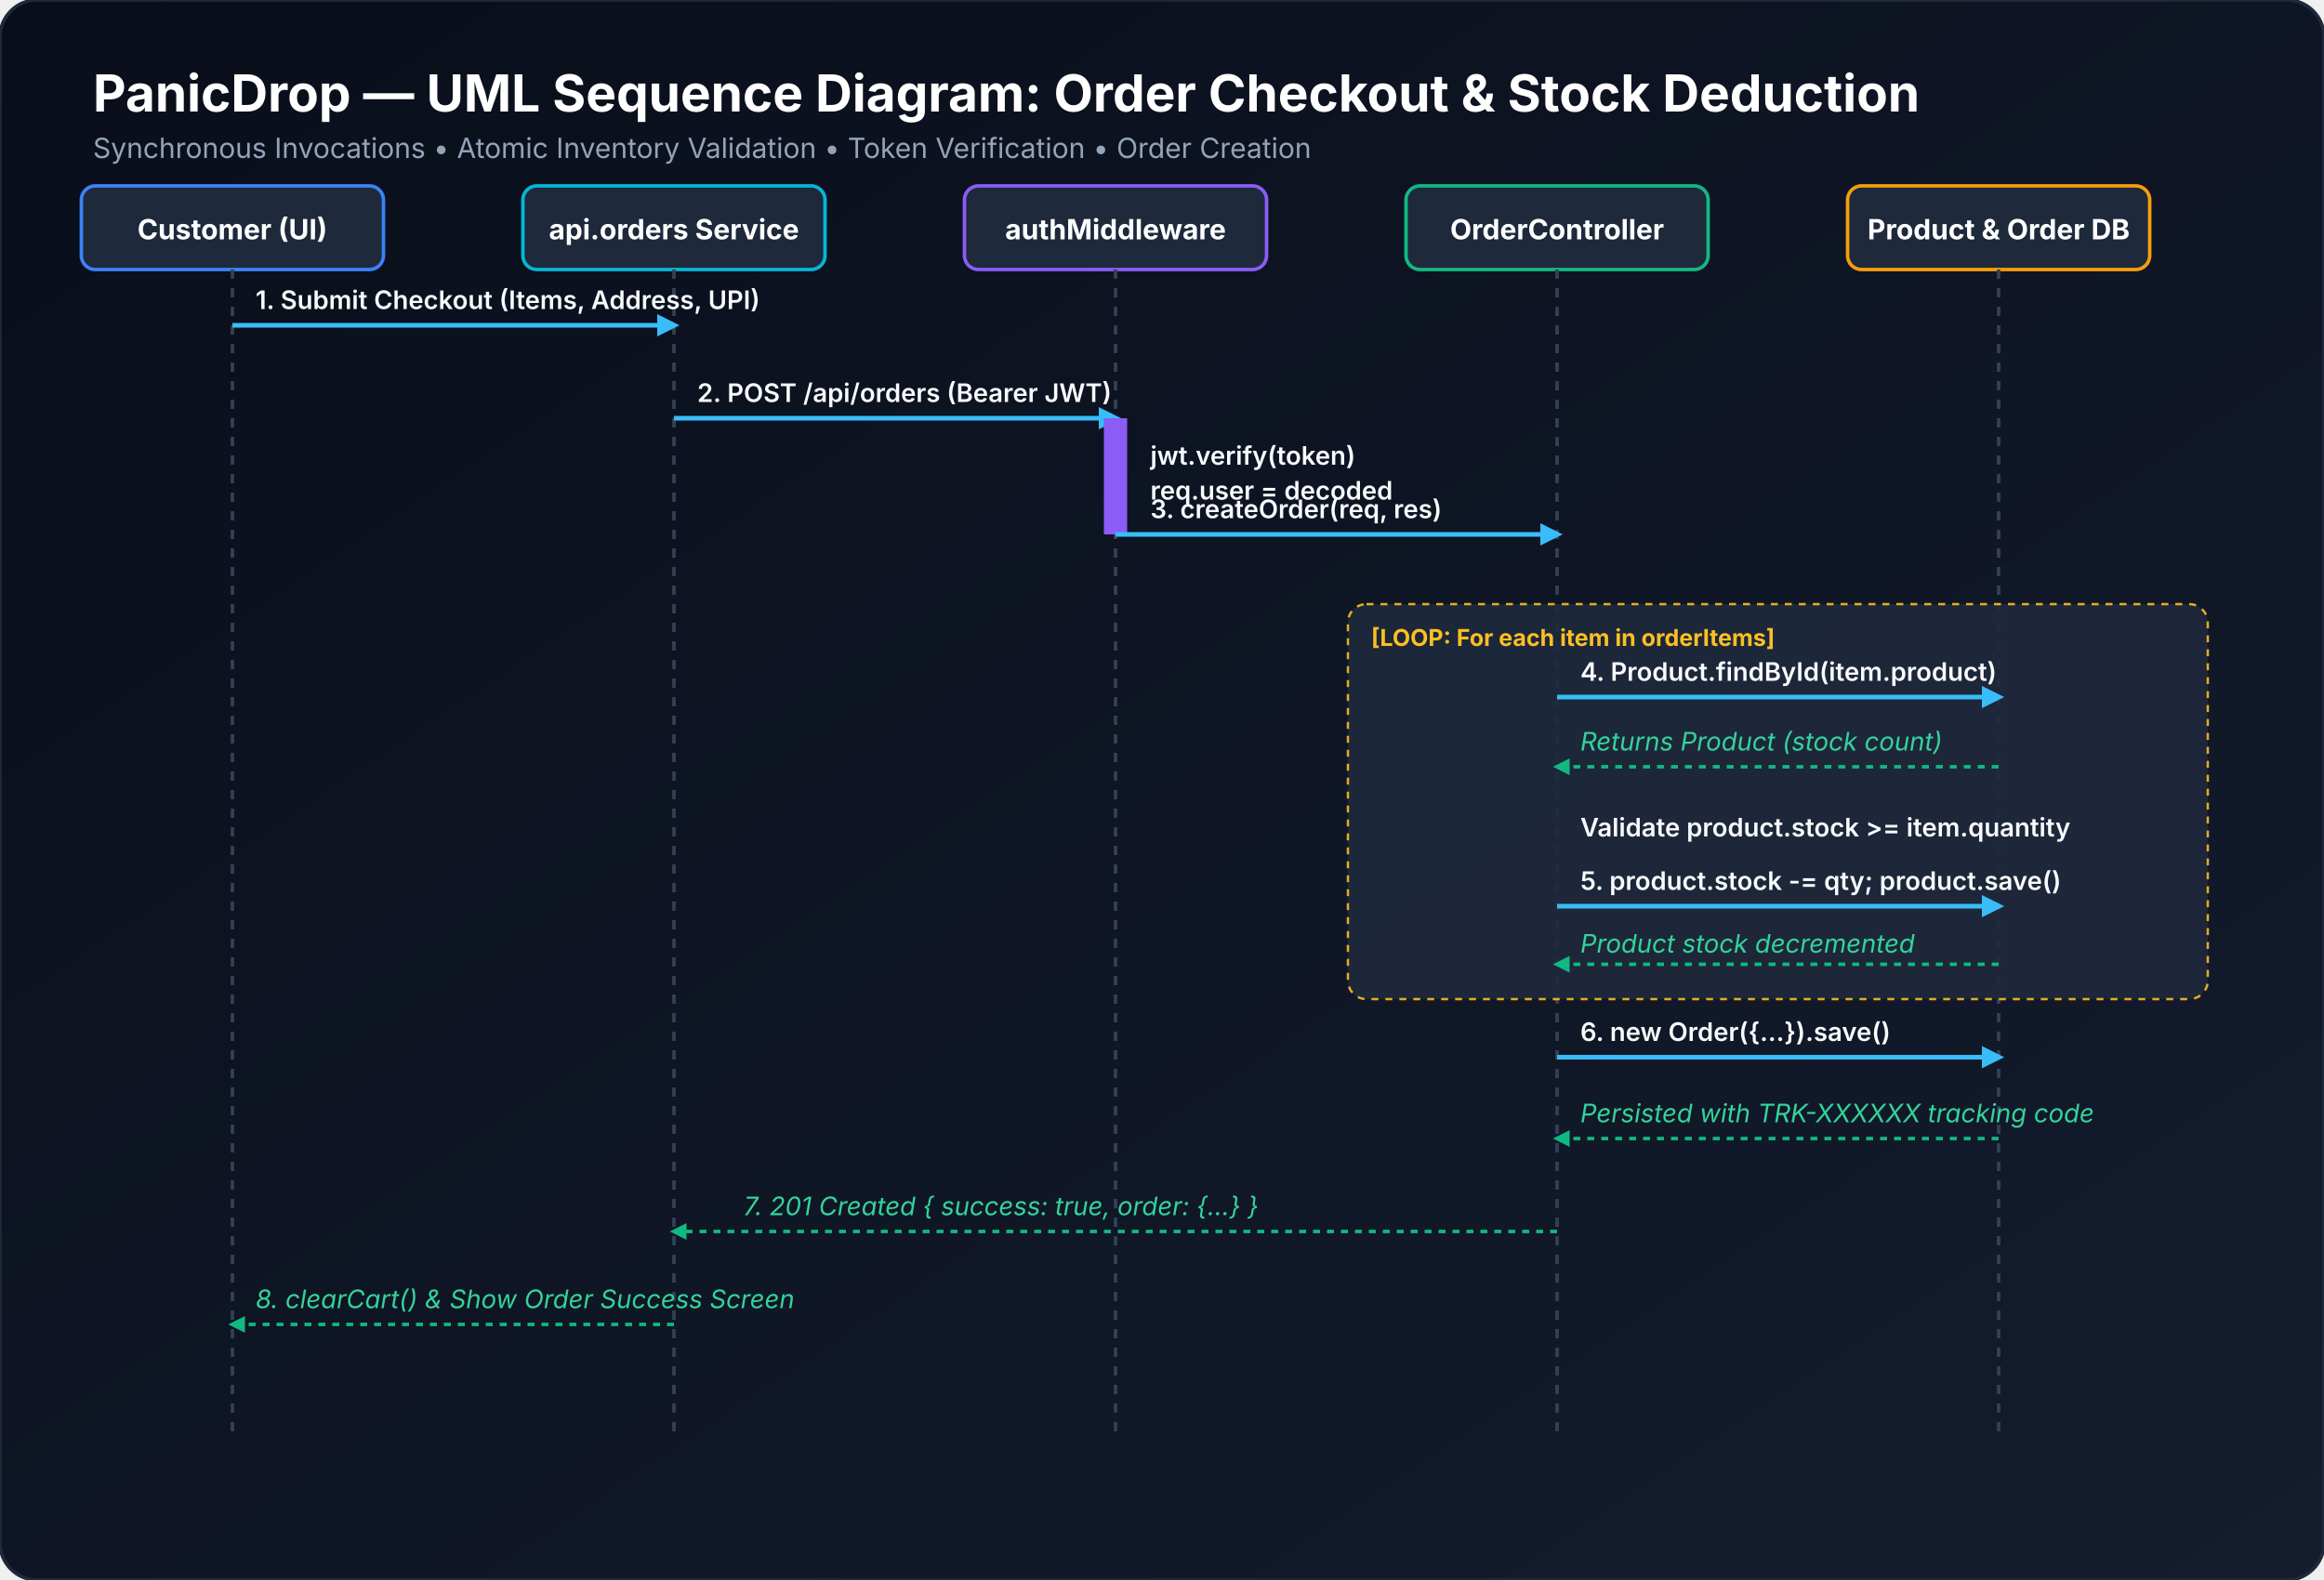
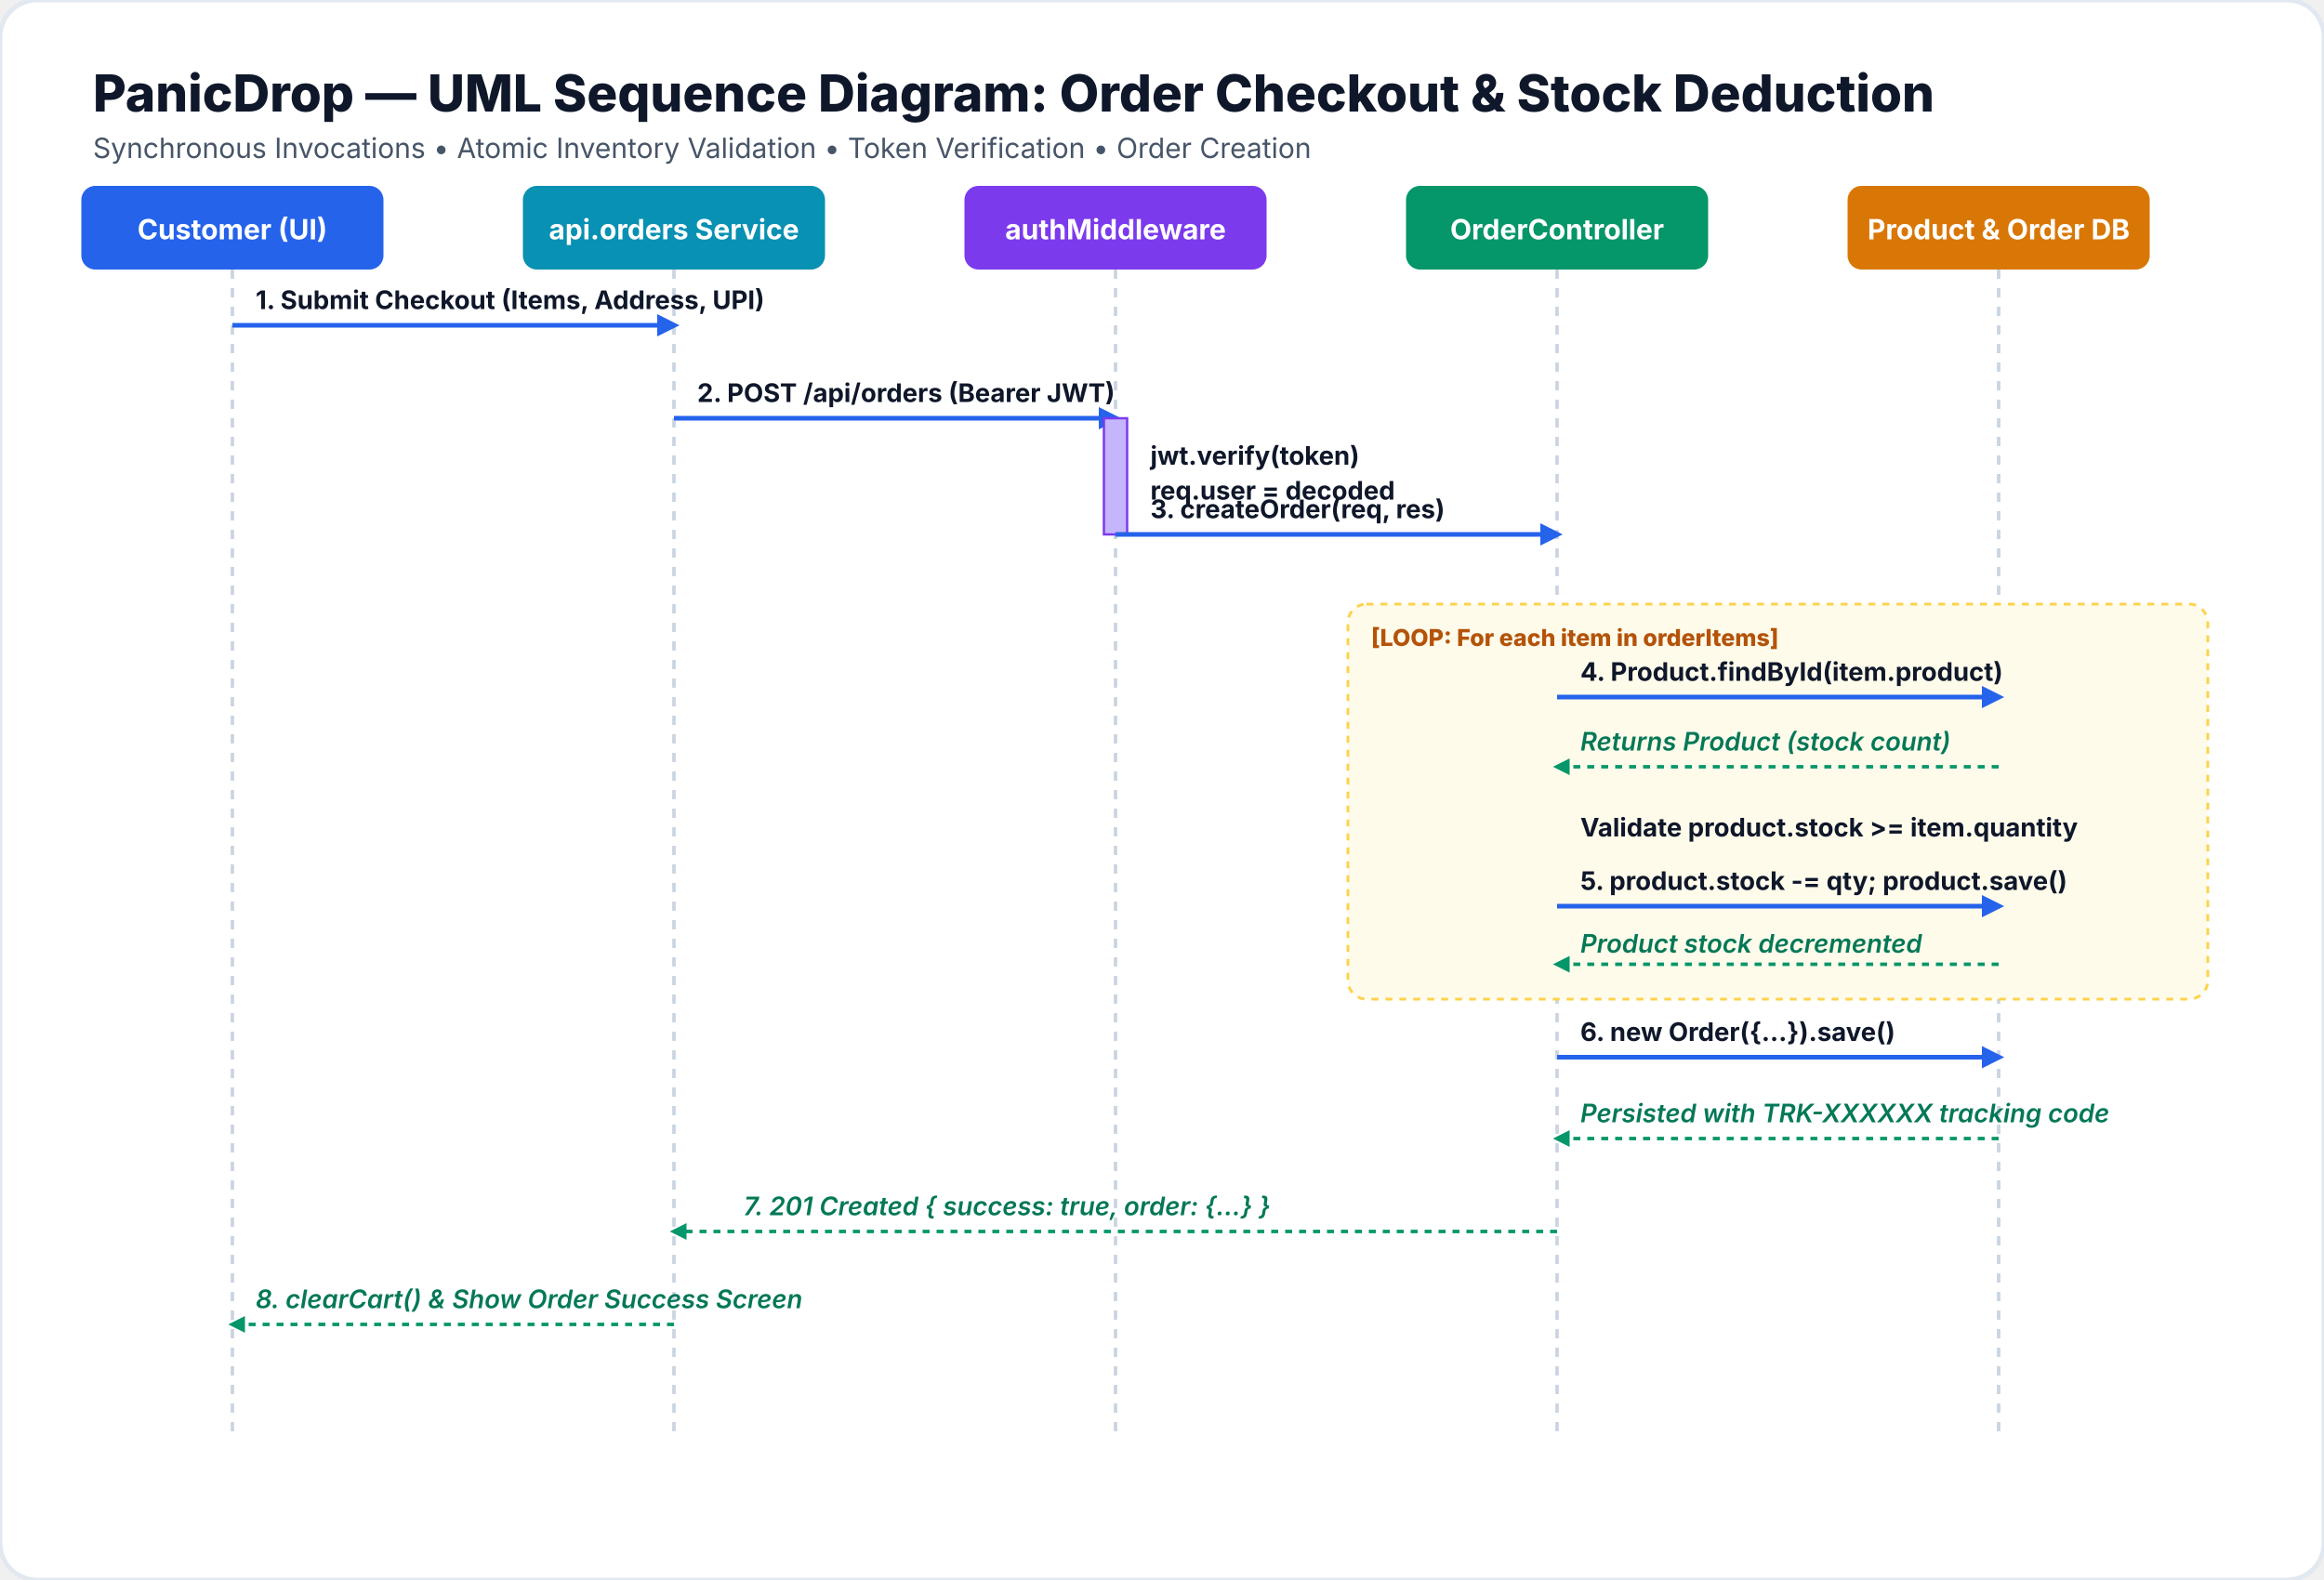
<svg xmlns="http://www.w3.org/2000/svg" viewBox="0 0 1000 680" width="100%" height="100%">
  <defs>
-     <linearGradient id="seqBg" x1="0%" y1="0%" x2="100%" y2="100%">
-       <stop offset="0%" stop-color="#090e1a" />
-       <stop offset="100%" stop-color="#141c2e" />
-     </linearGradient>
    <filter id="seqShadow" x="-5%" y="-5%" width="110%" height="110%">
-       <feDropShadow dx="0" dy="4" stdDeviation="5" flood-color="#000" flood-opacity="0.35" />
+       <feDropShadow dx="0" dy="3" stdDeviation="4" flood-color="#0f172a" flood-opacity="0.08" />
    </filter>
    <marker id="seqArrow" viewBox="0 0 10 10" refX="6" refY="5" markerWidth="6" markerHeight="6" orient="auto-start-reverse">
-       <path d="M 0 1 L 8 5 L 0 9 z" fill="#38bdf8" />
+       <path d="M 0 1 L 8 5 L 0 9 z" fill="#2563eb" />
    </marker>
    <marker id="seqArrowGreen" viewBox="0 0 10 10" refX="6" refY="5" markerWidth="6" markerHeight="6" orient="auto-start-reverse">
-       <path d="M 0 1 L 8 5 L 0 9 z" fill="#10b981" />
+       <path d="M 0 1 L 8 5 L 0 9 z" fill="#059669" />
    </marker>
  </defs>
  <style>
-     .seq-title { font-family: system-ui, -apple-system, sans-serif; font-size: 22px; font-weight: 700; fill: #ffffff; }
-     .seq-sub { font-family: system-ui, -apple-system, sans-serif; font-size: 12px; fill: #94a3b8; }
+     .seq-title { font-family: system-ui, -apple-system, sans-serif; font-size: 22px; font-weight: 800; fill: #0f172a; }
+     .seq-sub { font-family: system-ui, -apple-system, sans-serif; font-size: 12px; fill: #475569; }
    .lifeline-txt { font-family: system-ui, -apple-system, sans-serif; font-size: 12px; font-weight: 700; fill: #ffffff; text-anchor: middle; }
-     .msg-txt { font-family: system-ui, -apple-system, sans-serif; font-size: 11px; font-weight: 600; fill: #f8fafc; }
-     .ret-txt { font-family: system-ui, -apple-system, sans-serif; font-size: 11px; fill: #34d399; font-style: italic; }
-     .loop-txt { font-family: system-ui, -apple-system, sans-serif; font-size: 10px; font-weight: 700; fill: #fbbf24; }
+     .msg-txt { font-family: system-ui, -apple-system, sans-serif; font-size: 11px; font-weight: 700; fill: #0f172a; }
+     .ret-txt { font-family: system-ui, -apple-system, sans-serif; font-size: 11px; fill: #047857; font-weight: 600; font-style: italic; }
+     .loop-txt { font-family: system-ui, -apple-system, sans-serif; font-size: 10px; font-weight: 800; fill: #b45309; }
  </style>
-   <rect width="1000" height="680" rx="16" fill="url(#seqBg)" stroke="#1e293b" stroke-width="1.5" />
+   <rect width="1000" height="680" rx="16" fill="#ffffff" stroke="#e2e8f0" stroke-width="2" />
  <g transform="translate(40, 30)">
    <text x="0" y="18" class="seq-title">PanicDrop — UML Sequence Diagram: Order Checkout &amp; Stock Deduction</text>
    <text x="0" y="38" class="seq-sub">Synchronous Invocations • Atomic Inventory Validation • Token Verification • Order Creation</text>
  </g>
-   <rect x="35" y="80" width="130" height="36" rx="6" fill="#1e293b" stroke="#3b82f6" stroke-width="1.5" />
+   <rect x="35" y="80" width="130" height="36" rx="6" fill="#2563eb" />
  <text x="100" y="103" class="lifeline-txt">Customer (UI)</text>
-   <line x1="100" y1="116" x2="100" y2="620" stroke="#334155" stroke-width="1.5" stroke-dasharray="4" />
-   <rect x="225" y="80" width="130" height="36" rx="6" fill="#1e293b" stroke="#06b6d4" stroke-width="1.5" />
+   <line x1="100" y1="116" x2="100" y2="620" stroke="#cbd5e1" stroke-width="1.5" stroke-dasharray="4" />
+   <rect x="225" y="80" width="130" height="36" rx="6" fill="#0891b2" />
  <text x="290" y="103" class="lifeline-txt">api.orders Service</text>
-   <line x1="290" y1="116" x2="290" y2="620" stroke="#334155" stroke-width="1.5" stroke-dasharray="4" />
-   <rect x="415" y="80" width="130" height="36" rx="6" fill="#1e293b" stroke="#8b5cf6" stroke-width="1.5" />
+   <line x1="290" y1="116" x2="290" y2="620" stroke="#cbd5e1" stroke-width="1.5" stroke-dasharray="4" />
+   <rect x="415" y="80" width="130" height="36" rx="6" fill="#7c3aed" />
  <text x="480" y="103" class="lifeline-txt">authMiddleware</text>
-   <line x1="480" y1="116" x2="480" y2="620" stroke="#334155" stroke-width="1.5" stroke-dasharray="4" />
-   <rect x="605" y="80" width="130" height="36" rx="6" fill="#1e293b" stroke="#10b981" stroke-width="1.5" />
+   <line x1="480" y1="116" x2="480" y2="620" stroke="#cbd5e1" stroke-width="1.5" stroke-dasharray="4" />
+   <rect x="605" y="80" width="130" height="36" rx="6" fill="#059669" />
  <text x="670" y="103" class="lifeline-txt">OrderController</text>
-   <line x1="670" y1="116" x2="670" y2="620" stroke="#334155" stroke-width="1.5" stroke-dasharray="4" />
-   <rect x="795" y="80" width="130" height="36" rx="6" fill="#1e293b" stroke="#f59e0b" stroke-width="1.5" />
+   <line x1="670" y1="116" x2="670" y2="620" stroke="#cbd5e1" stroke-width="1.5" stroke-dasharray="4" />
+   <rect x="795" y="80" width="130" height="36" rx="6" fill="#d97706" />
  <text x="860" y="103" class="lifeline-txt">Product &amp; Order DB</text>
-   <line x1="860" y1="116" x2="860" y2="620" stroke="#334155" stroke-width="1.5" stroke-dasharray="4" />
-   <line x1="100" y1="140" x2="290" y2="140" stroke="#38bdf8" stroke-width="2" marker-end="url(#seqArrow)" />
+   <line x1="860" y1="116" x2="860" y2="620" stroke="#cbd5e1" stroke-width="1.5" stroke-dasharray="4" />
+   <line x1="100" y1="140" x2="290" y2="140" stroke="#2563eb" stroke-width="2" marker-end="url(#seqArrow)" />
  <text x="110" y="133" class="msg-txt">1. Submit Checkout (Items, Address, UPI)</text>
-   <line x1="290" y1="180" x2="480" y2="180" stroke="#38bdf8" stroke-width="2" marker-end="url(#seqArrow)" />
+   <line x1="290" y1="180" x2="480" y2="180" stroke="#2563eb" stroke-width="2" marker-end="url(#seqArrow)" />
  <text x="300" y="173" class="msg-txt">2. POST /api/orders (Bearer JWT)</text>
-   <rect x="475" y="180" width="10" height="50" fill="#8b5cf6" />
-   <text x="495" y="200" class="msg-txt" font-size="10" fill="#c084fc">jwt.verify(token)</text>
-   <text x="495" y="215" class="msg-txt" font-size="10" fill="#c084fc">req.user = decoded</text>
-   <line x1="480" y1="230" x2="670" y2="230" stroke="#38bdf8" stroke-width="2" marker-end="url(#seqArrow)" />
+   <rect x="475" y="180" width="10" height="50" fill="#c4b5fd" stroke="#7c3aed" />
+   <text x="495" y="200" class="msg-txt" font-size="10" fill="#6d28d9">jwt.verify(token)</text>
+   <text x="495" y="215" class="msg-txt" font-size="10" fill="#6d28d9">req.user = decoded</text>
+   <line x1="480" y1="230" x2="670" y2="230" stroke="#2563eb" stroke-width="2" marker-end="url(#seqArrow)" />
  <text x="495" y="223" class="msg-txt">3. createOrder(req, res)</text>
-   <rect x="580" y="260" width="370" height="170" rx="8" fill="#1e293b" stroke="#fbbf24" stroke-width="1" stroke-dasharray="3" opacity="0.9" />
+   <rect x="580" y="260" width="370" height="170" rx="8" fill="#fffbeb" stroke="#fcd34d" stroke-width="1.2" stroke-dasharray="3" />
  <text x="590" y="278" class="loop-txt">[LOOP: For each item in orderItems]</text>
-   <line x1="670" y1="300" x2="860" y2="300" stroke="#38bdf8" stroke-width="2" marker-end="url(#seqArrow)" />
+   <line x1="670" y1="300" x2="860" y2="300" stroke="#2563eb" stroke-width="2" marker-end="url(#seqArrow)" />
  <text x="680" y="293" class="msg-txt">4. Product.findById(item.product)</text>
-   <line x1="860" y1="330" x2="670" y2="330" stroke="#10b981" stroke-width="1.5" stroke-dasharray="3" marker-end="url(#seqArrowGreen)" />
+   <line x1="860" y1="330" x2="670" y2="330" stroke="#059669" stroke-width="1.5" stroke-dasharray="3" marker-end="url(#seqArrowGreen)" />
  <text x="680" y="323" class="ret-txt">Returns Product (stock count)</text>
-   <text x="680" y="360" class="msg-txt" font-size="10" fill="#fbbf24">Validate product.stock &gt;= item.quantity</text>
-   <line x1="670" y1="390" x2="860" y2="390" stroke="#38bdf8" stroke-width="2" marker-end="url(#seqArrow)" />
+   <text x="680" y="360" class="msg-txt" font-size="10" fill="#b45309">Validate product.stock &gt;= item.quantity</text>
+   <line x1="670" y1="390" x2="860" y2="390" stroke="#2563eb" stroke-width="2" marker-end="url(#seqArrow)" />
  <text x="680" y="383" class="msg-txt">5. product.stock -= qty; product.save()</text>
-   <line x1="860" y1="415" x2="670" y2="415" stroke="#10b981" stroke-width="1.5" stroke-dasharray="3" marker-end="url(#seqArrowGreen)" />
+   <line x1="860" y1="415" x2="670" y2="415" stroke="#059669" stroke-width="1.5" stroke-dasharray="3" marker-end="url(#seqArrowGreen)" />
  <text x="680" y="410" class="ret-txt">Product stock decremented</text>
-   <line x1="670" y1="455" x2="860" y2="455" stroke="#38bdf8" stroke-width="2" marker-end="url(#seqArrow)" />
+   <line x1="670" y1="455" x2="860" y2="455" stroke="#2563eb" stroke-width="2" marker-end="url(#seqArrow)" />
  <text x="680" y="448" class="msg-txt">6. new Order({...}).save()</text>
-   <line x1="860" y1="490" x2="670" y2="490" stroke="#10b981" stroke-width="1.5" stroke-dasharray="3" marker-end="url(#seqArrowGreen)" />
+   <line x1="860" y1="490" x2="670" y2="490" stroke="#059669" stroke-width="1.5" stroke-dasharray="3" marker-end="url(#seqArrowGreen)" />
  <text x="680" y="483" class="ret-txt">Persisted with TRK-XXXXXX tracking code</text>
-   <line x1="670" y1="530" x2="290" y2="530" stroke="#10b981" stroke-width="1.5" stroke-dasharray="3" marker-end="url(#seqArrowGreen)" />
+   <line x1="670" y1="530" x2="290" y2="530" stroke="#059669" stroke-width="1.5" stroke-dasharray="3" marker-end="url(#seqArrowGreen)" />
  <text x="320" y="523" class="ret-txt">7. 201 Created { success: true, order: {...} }</text>
-   <line x1="290" y1="570" x2="100" y2="570" stroke="#10b981" stroke-width="1.5" stroke-dasharray="3" marker-end="url(#seqArrowGreen)" />
+   <line x1="290" y1="570" x2="100" y2="570" stroke="#059669" stroke-width="1.5" stroke-dasharray="3" marker-end="url(#seqArrowGreen)" />
  <text x="110" y="563" class="ret-txt">8. clearCart() &amp; Show Order Success Screen</text>
</svg>
